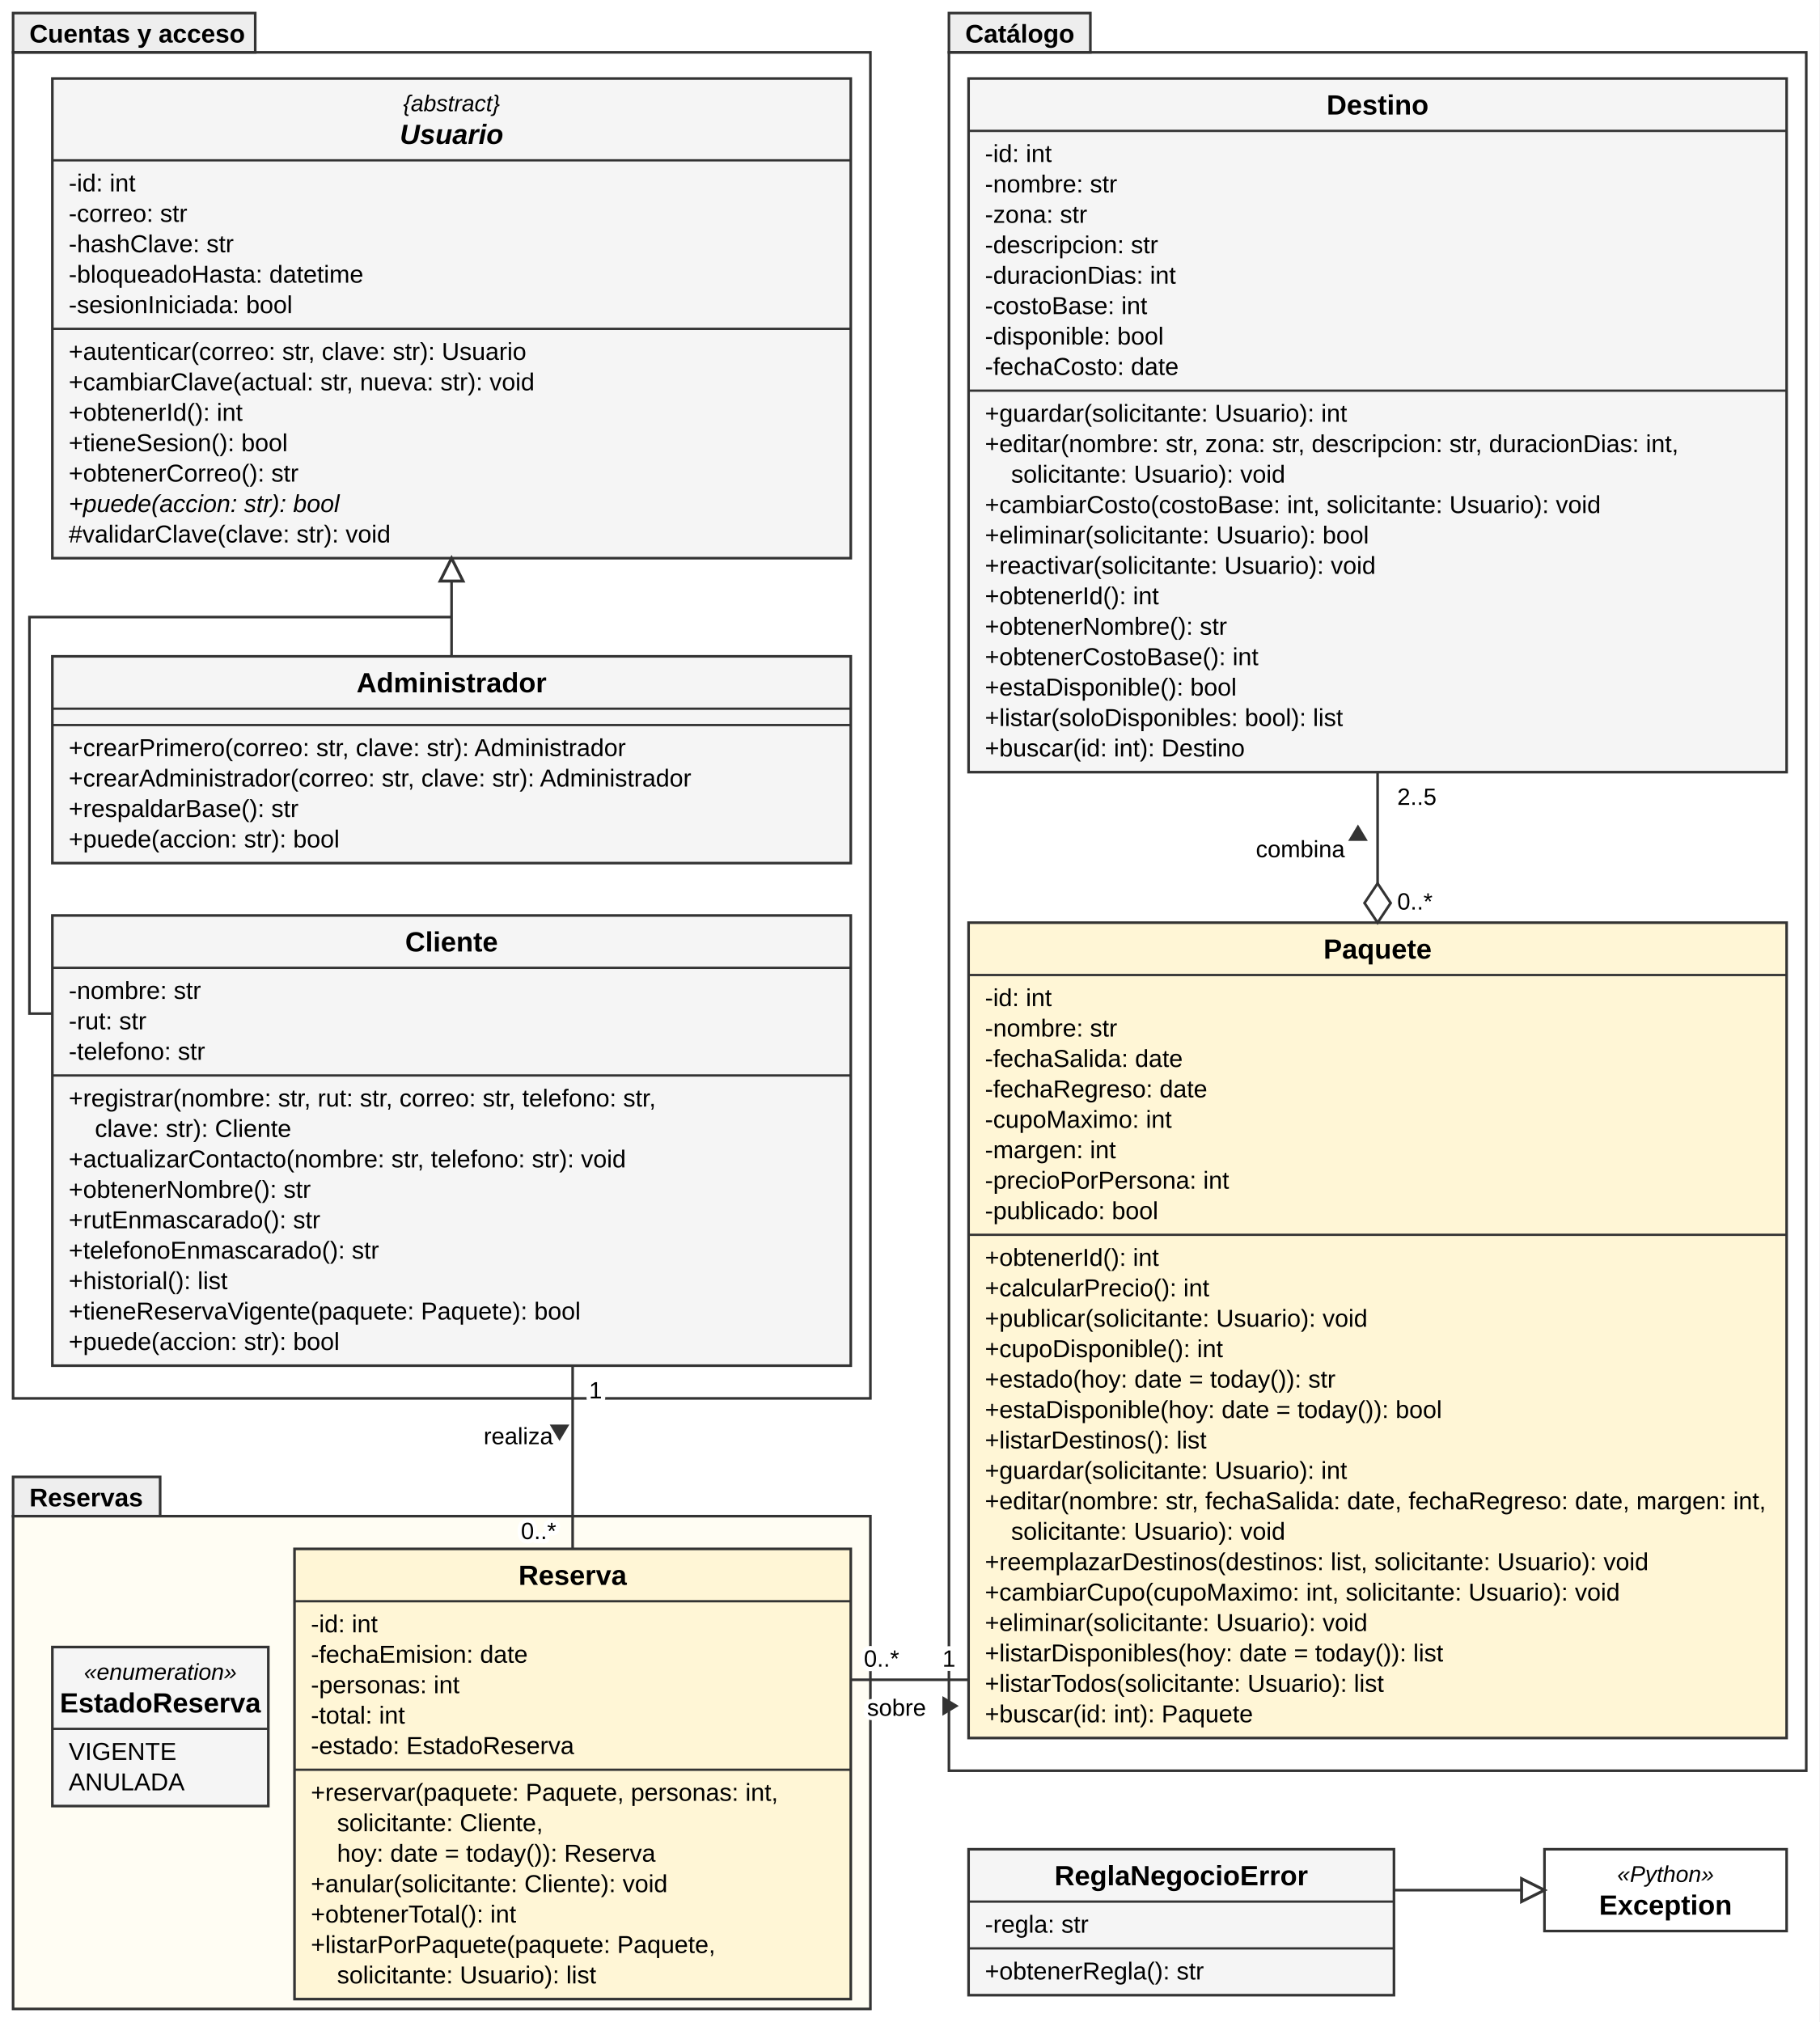
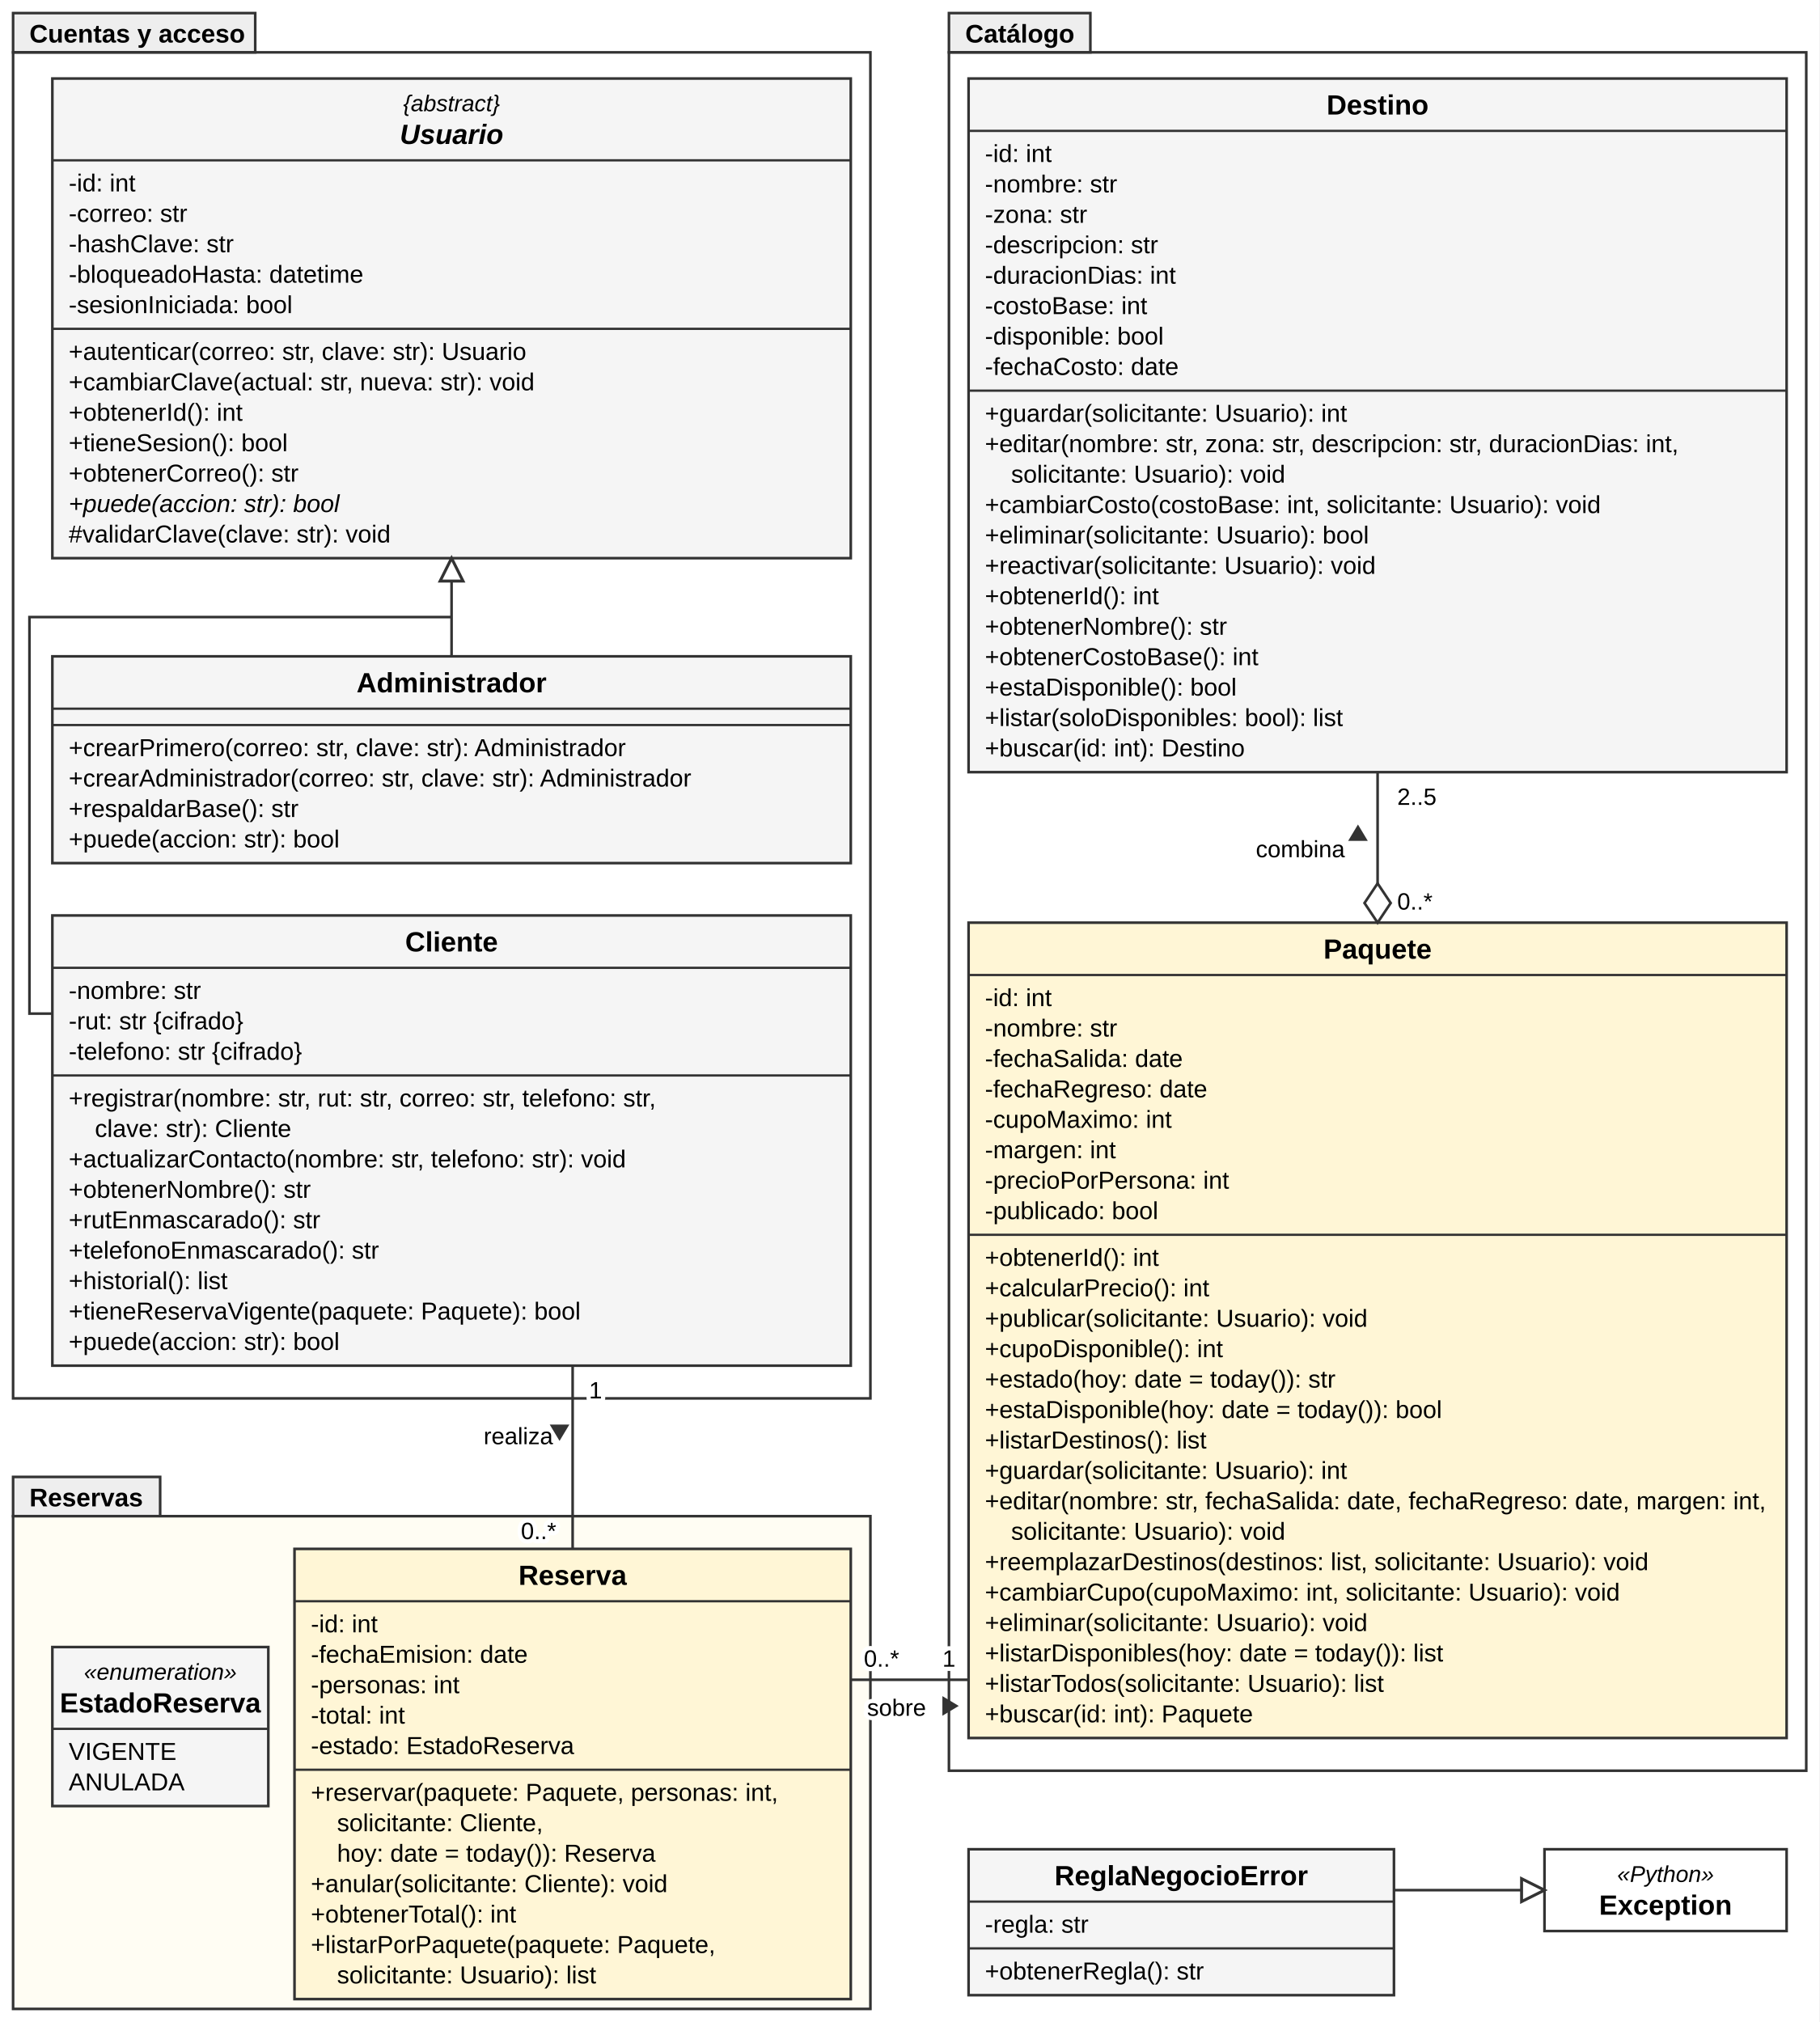
<svg xmlns="http://www.w3.org/2000/svg" width="556pt" height="618pt" viewBox="0 0 556 618">
  <rect width="100%" height="100%" fill="#fff" />
  <rect x="16" y="24" width="244" height="146.6" rx="0" fill="#f5f5f5" stroke="#333333" stroke-width="0.8" />
  <text x="138.0" y="44" font-family="Liberation Sans" font-size="8.5" text-anchor="middle" fill="#000" font-weight="bold" font-style="italic">
    <tspan x="138.0" dy="0">Usuario</tspan>
  </text>
  <text x="138.0" y="34" font-family="Liberation Sans" font-size="7" text-anchor="middle" fill="#000" font-style="italic">
    <tspan x="138.0" dy="0">{abstract}</tspan>
  </text>
  <path d="M16,49 L260,49" fill="none" stroke="#333333" stroke-width="0.7" />
  <text x="21" y="58.5" font-family="Liberation Sans" font-size="7.5" text-anchor="start" fill="#000">
    <tspan x="21" dy="0">-id: int</tspan>
  </text>
  <text x="21" y="67.8" font-family="Liberation Sans" font-size="7.5" text-anchor="start" fill="#000">
    <tspan x="21" dy="0">-correo: str</tspan>
  </text>
  <text x="21" y="77.1" font-family="Liberation Sans" font-size="7.5" text-anchor="start" fill="#000">
    <tspan x="21" dy="0">-hashClave: str</tspan>
  </text>
  <text x="21" y="86.4" font-family="Liberation Sans" font-size="7.5" text-anchor="start" fill="#000">
    <tspan x="21" dy="0">-bloqueadoHasta: datetime</tspan>
  </text>
  <text x="21" y="95.7" font-family="Liberation Sans" font-size="7.5" text-anchor="start" fill="#000">
    <tspan x="21" dy="0">-sesionIniciada: bool</tspan>
  </text>
  <path d="M16,100.5 L260,100.5" fill="none" stroke="#333333" stroke-width="0.7" />
  <text x="21" y="110.0" font-family="Liberation Sans" font-size="7.5" text-anchor="start" fill="#000" text-decoration="underline">
    <tspan x="21" dy="0">+autenticar(correo: str, clave: str): Usuario</tspan>
  </text>
  <text x="21" y="119.3" font-family="Liberation Sans" font-size="7.5" text-anchor="start" fill="#000">
    <tspan x="21" dy="0">+cambiarClave(actual: str, nueva: str): void</tspan>
  </text>
  <text x="21" y="128.6" font-family="Liberation Sans" font-size="7.5" text-anchor="start" fill="#000">
    <tspan x="21" dy="0">+obtenerId(): int</tspan>
  </text>
  <text x="21" y="137.9" font-family="Liberation Sans" font-size="7.5" text-anchor="start" fill="#000">
    <tspan x="21" dy="0">+tieneSesion(): bool</tspan>
  </text>
  <text x="21" y="147.2" font-family="Liberation Sans" font-size="7.5" text-anchor="start" fill="#000">
    <tspan x="21" dy="0">+obtenerCorreo(): str</tspan>
  </text>
  <text x="21" y="156.5" font-family="Liberation Sans" font-size="7.5" text-anchor="start" fill="#000" font-style="italic">
    <tspan x="21" dy="0">+puede(accion: str): bool</tspan>
  </text>
  <text x="21" y="165.8" font-family="Liberation Sans" font-size="7.5" text-anchor="start" fill="#000">
    <tspan x="21" dy="0">#validarClave(clave: str): void</tspan>
  </text>
  <rect x="16" y="200.6" width="244" height="63.2" rx="0" fill="#f5f5f5" stroke="#333333" stroke-width="0.8" />
  <text x="138.0" y="211.6" font-family="Liberation Sans" font-size="8.5" text-anchor="middle" fill="#000" font-weight="bold">
    <tspan x="138.0" dy="0">Administrador</tspan>
  </text>
  <path d="M16,216.6 L260,216.6" fill="none" stroke="#333333" stroke-width="0.7" />
  <path d="M16,221.6 L260,221.6" fill="none" stroke="#333333" stroke-width="0.7" />
  <text x="21" y="231.1" font-family="Liberation Sans" font-size="7.5" text-anchor="start" fill="#000" text-decoration="underline">
    <tspan x="21" dy="0">+crearPrimero(correo: str, clave: str): Administrador</tspan>
  </text>
  <text x="21" y="240.4" font-family="Liberation Sans" font-size="7.5" text-anchor="start" fill="#000">
    <tspan x="21" dy="0">+crearAdministrador(correo: str, clave: str): Administrador</tspan>
  </text>
  <text x="21" y="249.7" font-family="Liberation Sans" font-size="7.5" text-anchor="start" fill="#000">
    <tspan x="21" dy="0">+respaldarBase(): str</tspan>
  </text>
  <text x="21" y="259.0" font-family="Liberation Sans" font-size="7.5" text-anchor="start" fill="#000">
    <tspan x="21" dy="0">+puede(accion: str): bool</tspan>
  </text>
  <rect x="16" y="279.8" width="244" height="137.6" rx="0" fill="#f5f5f5" stroke="#333333" stroke-width="0.8" />
  <text x="138.0" y="290.8" font-family="Liberation Sans" font-size="8.5" text-anchor="middle" fill="#000" font-weight="bold">
    <tspan x="138.0" dy="0">Cliente</tspan>
  </text>
  <path d="M16,295.8 L260,295.8" fill="none" stroke="#333333" stroke-width="0.7" />
  <text x="21" y="305.3" font-family="Liberation Sans" font-size="7.5" text-anchor="start" fill="#000">
    <tspan x="21" dy="0">-nombre: str</tspan>
  </text>
  <text x="21" y="314.6" font-family="Liberation Sans" font-size="7.5" text-anchor="start" fill="#000">
-     <tspan x="21" dy="0">-rut: str</tspan>
+     <tspan x="21" dy="0">-rut: str {cifrado}</tspan>
  </text>
  <text x="21" y="323.9" font-family="Liberation Sans" font-size="7.5" text-anchor="start" fill="#000">
-     <tspan x="21" dy="0">-telefono: str</tspan>
+     <tspan x="21" dy="0">-telefono: str {cifrado}</tspan>
  </text>
  <path d="M16,328.7 L260,328.7" fill="none" stroke="#333333" stroke-width="0.7" />
  <text x="21" y="338.2" font-family="Liberation Sans" font-size="7.5" text-anchor="start" fill="#000" text-decoration="underline">
    <tspan x="21" dy="0">+registrar(nombre: str, rut: str, correo: str, telefono: str,</tspan>
  </text>
  <text x="29" y="347.5" font-family="Liberation Sans" font-size="7.5" text-anchor="start" fill="#000" text-decoration="underline">
    <tspan x="29" dy="0">clave: str): Cliente</tspan>
  </text>
  <text x="21" y="356.8" font-family="Liberation Sans" font-size="7.5" text-anchor="start" fill="#000">
    <tspan x="21" dy="0">+actualizarContacto(nombre: str, telefono: str): void</tspan>
  </text>
  <text x="21" y="366.1" font-family="Liberation Sans" font-size="7.5" text-anchor="start" fill="#000">
    <tspan x="21" dy="0">+obtenerNombre(): str</tspan>
  </text>
  <text x="21" y="375.4" font-family="Liberation Sans" font-size="7.5" text-anchor="start" fill="#000">
    <tspan x="21" dy="0">+rutEnmascarado(): str</tspan>
  </text>
  <text x="21" y="384.7" font-family="Liberation Sans" font-size="7.5" text-anchor="start" fill="#000">
    <tspan x="21" dy="0">+telefonoEnmascarado(): str</tspan>
  </text>
  <text x="21" y="394" font-family="Liberation Sans" font-size="7.5" text-anchor="start" fill="#000">
    <tspan x="21" dy="0">+historial(): list</tspan>
  </text>
  <text x="21" y="403.3" font-family="Liberation Sans" font-size="7.5" text-anchor="start" fill="#000">
    <tspan x="21" dy="0">+tieneReservaVigente(paquete: Paquete): bool</tspan>
  </text>
  <text x="21" y="412.6" font-family="Liberation Sans" font-size="7.5" text-anchor="start" fill="#000">
    <tspan x="21" dy="0">+puede(accion: str): bool</tspan>
  </text>
  <rect x="4" y="4" width="73.997" height="12" rx="0" fill="#eeeeee" stroke="#333333" stroke-width="0.8" />
  <text x="9" y="13" font-family="Liberation Sans" font-size="7.8" text-anchor="start" fill="#000" font-weight="bold">
    <tspan x="9" dy="0">Cuentas y acceso</tspan>
  </text>
  <rect x="4" y="16" width="262" height="411.4" rx="0" fill="none" stroke="#333333" stroke-width="0.8" />
  <path d="M138.0,200.6 L138.0,170.6" fill="none" stroke="#333333" stroke-width="0.8" />
  <path d="M141.5,177.6 L138.0,170.6 L134.5,177.6 Z" fill="#fff" stroke="#333333" stroke-width="0.9" />
  <path d="M16,309.8 L9,309.8 L9,188.6 L138.0,188.6" fill="none" stroke="#333333" stroke-width="0.8" />
  <rect x="4" y="451.4" width="44.943" height="12" rx="0" fill="#eeeeee" stroke="#333333" stroke-width="0.8" />
  <text x="9" y="460.4" font-family="Liberation Sans" font-size="7.8" text-anchor="start" fill="#000" font-weight="bold">
    <tspan x="9" dy="0">Reservas</tspan>
  </text>
  <rect x="4" y="463.4" width="262" height="150.6" rx="0" fill="#fffdf3" stroke="#333333" stroke-width="0.8" />
  <rect x="90" y="473.4" width="170" height="137.6" rx="0" fill="#fff6d6" stroke="#333333" stroke-width="0.8" />
  <text x="175.0" y="484.4" font-family="Liberation Sans" font-size="8.5" text-anchor="middle" fill="#000" font-weight="bold">
    <tspan x="175.0" dy="0">Reserva</tspan>
  </text>
  <path d="M90,489.4 L260,489.4" fill="none" stroke="#333333" stroke-width="0.7" />
  <text x="95" y="498.9" font-family="Liberation Sans" font-size="7.5" text-anchor="start" fill="#000">
    <tspan x="95" dy="0">-id: int</tspan>
  </text>
  <text x="95" y="508.2" font-family="Liberation Sans" font-size="7.5" text-anchor="start" fill="#000">
    <tspan x="95" dy="0">-fechaEmision: date</tspan>
  </text>
  <text x="95" y="517.5" font-family="Liberation Sans" font-size="7.5" text-anchor="start" fill="#000">
    <tspan x="95" dy="0">-personas: int</tspan>
  </text>
  <text x="95" y="526.8" font-family="Liberation Sans" font-size="7.5" text-anchor="start" fill="#000">
    <tspan x="95" dy="0">-total: int</tspan>
  </text>
  <text x="95" y="536.1" font-family="Liberation Sans" font-size="7.5" text-anchor="start" fill="#000">
    <tspan x="95" dy="0">-estado: EstadoReserva</tspan>
  </text>
  <path d="M90,540.9 L260,540.9" fill="none" stroke="#333333" stroke-width="0.7" />
  <text x="95" y="550.4" font-family="Liberation Sans" font-size="7.5" text-anchor="start" fill="#000" text-decoration="underline">
    <tspan x="95" dy="0">+reservar(paquete: Paquete, personas: int,</tspan>
  </text>
  <text x="103" y="559.7" font-family="Liberation Sans" font-size="7.5" text-anchor="start" fill="#000" text-decoration="underline">
    <tspan x="103" dy="0">solicitante: Cliente,</tspan>
  </text>
  <text x="103" y="569" font-family="Liberation Sans" font-size="7.5" text-anchor="start" fill="#000" text-decoration="underline">
    <tspan x="103" dy="0">hoy: date = today()): Reserva</tspan>
  </text>
  <text x="95" y="578.3" font-family="Liberation Sans" font-size="7.5" text-anchor="start" fill="#000">
    <tspan x="95" dy="0">+anular(solicitante: Cliente): void</tspan>
  </text>
  <text x="95" y="587.6" font-family="Liberation Sans" font-size="7.5" text-anchor="start" fill="#000">
    <tspan x="95" dy="0">+obtenerTotal(): int</tspan>
  </text>
  <text x="95" y="596.9" font-family="Liberation Sans" font-size="7.5" text-anchor="start" fill="#000" text-decoration="underline">
    <tspan x="95" dy="0">+listarPorPaquete(paquete: Paquete,</tspan>
  </text>
  <text x="103" y="606.2" font-family="Liberation Sans" font-size="7.5" text-anchor="start" fill="#000" text-decoration="underline">
    <tspan x="103" dy="0">solicitante: Usuario): list</tspan>
  </text>
  <rect x="16" y="503.4" width="66" height="48.6" rx="0" fill="#f5f5f5" stroke="#333333" stroke-width="0.8" />
  <text x="49.0" y="513.4" font-family="Liberation Sans" font-size="7" text-anchor="middle" fill="#000" font-style="italic">
    <tspan x="49.0" dy="0">«enumeration»</tspan>
  </text>
  <text x="49.0" y="523.4" font-family="Liberation Sans" font-size="8.5" text-anchor="middle" fill="#000" font-weight="bold">
    <tspan x="49.0" dy="0">EstadoReserva</tspan>
  </text>
  <path d="M16,528.4 L82,528.4" fill="none" stroke="#333333" stroke-width="0.7" />
  <text x="21" y="537.9" font-family="Liberation Sans" font-size="7.5" text-anchor="start" fill="#000">
    <tspan x="21" dy="0">VIGENTE</tspan>
  </text>
  <text x="21" y="547.2" font-family="Liberation Sans" font-size="7.5" text-anchor="start" fill="#000">
    <tspan x="21" dy="0">ANULADA</tspan>
  </text>
  <rect x="290" y="4" width="43.221" height="12" rx="0" fill="#eeeeee" stroke="#333333" stroke-width="0.8" />
  <text x="295" y="13" font-family="Liberation Sans" font-size="7.8" text-anchor="start" fill="#000" font-weight="bold">
    <tspan x="295" dy="0">Catálogo</tspan>
  </text>
  <rect x="290" y="16" width="262" height="525.2" rx="0" fill="none" stroke="#333333" stroke-width="0.8" />
  <rect x="296" y="24" width="250" height="212.0" rx="0" fill="#f5f5f5" stroke="#333333" stroke-width="0.8" />
  <text x="421.0" y="35" font-family="Liberation Sans" font-size="8.5" text-anchor="middle" fill="#000" font-weight="bold">
    <tspan x="421.0" dy="0">Destino</tspan>
  </text>
  <path d="M296,40 L546,40" fill="none" stroke="#333333" stroke-width="0.7" />
  <text x="301" y="49.5" font-family="Liberation Sans" font-size="7.5" text-anchor="start" fill="#000">
    <tspan x="301" dy="0">-id: int</tspan>
  </text>
  <text x="301" y="58.8" font-family="Liberation Sans" font-size="7.5" text-anchor="start" fill="#000">
    <tspan x="301" dy="0">-nombre: str</tspan>
  </text>
  <text x="301" y="68.1" font-family="Liberation Sans" font-size="7.5" text-anchor="start" fill="#000">
    <tspan x="301" dy="0">-zona: str</tspan>
  </text>
  <text x="301" y="77.4" font-family="Liberation Sans" font-size="7.5" text-anchor="start" fill="#000">
    <tspan x="301" dy="0">-descripcion: str</tspan>
  </text>
  <text x="301" y="86.7" font-family="Liberation Sans" font-size="7.5" text-anchor="start" fill="#000">
    <tspan x="301" dy="0">-duracionDias: int</tspan>
  </text>
  <text x="301" y="96.0" font-family="Liberation Sans" font-size="7.5" text-anchor="start" fill="#000">
    <tspan x="301" dy="0">-costoBase: int</tspan>
  </text>
  <text x="301" y="105.3" font-family="Liberation Sans" font-size="7.5" text-anchor="start" fill="#000">
    <tspan x="301" dy="0">-disponible: bool</tspan>
  </text>
  <text x="301" y="114.6" font-family="Liberation Sans" font-size="7.5" text-anchor="start" fill="#000">
    <tspan x="301" dy="0">-fechaCosto: date</tspan>
  </text>
  <path d="M296,119.4 L546,119.4" fill="none" stroke="#333333" stroke-width="0.7" />
  <text x="301" y="128.9" font-family="Liberation Sans" font-size="7.5" text-anchor="start" fill="#000">
    <tspan x="301" dy="0">+guardar(solicitante: Usuario): int</tspan>
  </text>
  <text x="301" y="138.2" font-family="Liberation Sans" font-size="7.5" text-anchor="start" fill="#000">
    <tspan x="301" dy="0">+editar(nombre: str, zona: str, descripcion: str, duracionDias: int,</tspan>
  </text>
  <text x="309" y="147.5" font-family="Liberation Sans" font-size="7.5" text-anchor="start" fill="#000">
    <tspan x="309" dy="0">solicitante: Usuario): void</tspan>
  </text>
  <text x="301" y="156.8" font-family="Liberation Sans" font-size="7.5" text-anchor="start" fill="#000">
    <tspan x="301" dy="0">+cambiarCosto(costoBase: int, solicitante: Usuario): void</tspan>
  </text>
  <text x="301" y="166.1" font-family="Liberation Sans" font-size="7.5" text-anchor="start" fill="#000">
    <tspan x="301" dy="0">+eliminar(solicitante: Usuario): bool</tspan>
  </text>
  <text x="301" y="175.4" font-family="Liberation Sans" font-size="7.5" text-anchor="start" fill="#000">
    <tspan x="301" dy="0">+reactivar(solicitante: Usuario): void</tspan>
  </text>
  <text x="301" y="184.7" font-family="Liberation Sans" font-size="7.5" text-anchor="start" fill="#000">
    <tspan x="301" dy="0">+obtenerId(): int</tspan>
  </text>
  <text x="301" y="194.0" font-family="Liberation Sans" font-size="7.5" text-anchor="start" fill="#000">
    <tspan x="301" dy="0">+obtenerNombre(): str</tspan>
  </text>
  <text x="301" y="203.3" font-family="Liberation Sans" font-size="7.5" text-anchor="start" fill="#000">
    <tspan x="301" dy="0">+obtenerCostoBase(): int</tspan>
  </text>
  <text x="301" y="212.6" font-family="Liberation Sans" font-size="7.5" text-anchor="start" fill="#000">
    <tspan x="301" dy="0">+estaDisponible(): bool</tspan>
  </text>
  <text x="301" y="221.9" font-family="Liberation Sans" font-size="7.5" text-anchor="start" fill="#000" text-decoration="underline">
    <tspan x="301" dy="0">+listar(soloDisponibles: bool): list</tspan>
  </text>
  <text x="301" y="231.2" font-family="Liberation Sans" font-size="7.5" text-anchor="start" fill="#000" text-decoration="underline">
    <tspan x="301" dy="0">+buscar(id: int): Destino</tspan>
  </text>
  <rect x="296" y="282.0" width="250" height="249.2" rx="0" fill="#fff6d6" stroke="#333333" stroke-width="0.8" />
  <text x="421.0" y="293.0" font-family="Liberation Sans" font-size="8.5" text-anchor="middle" fill="#000" font-weight="bold">
    <tspan x="421.0" dy="0">Paquete</tspan>
  </text>
  <path d="M296,298.0 L546,298.0" fill="none" stroke="#333333" stroke-width="0.7" />
  <text x="301" y="307.5" font-family="Liberation Sans" font-size="7.5" text-anchor="start" fill="#000">
    <tspan x="301" dy="0">-id: int</tspan>
  </text>
  <text x="301" y="316.8" font-family="Liberation Sans" font-size="7.5" text-anchor="start" fill="#000">
    <tspan x="301" dy="0">-nombre: str</tspan>
  </text>
  <text x="301" y="326.1" font-family="Liberation Sans" font-size="7.5" text-anchor="start" fill="#000">
    <tspan x="301" dy="0">-fechaSalida: date</tspan>
  </text>
  <text x="301" y="335.4" font-family="Liberation Sans" font-size="7.5" text-anchor="start" fill="#000">
    <tspan x="301" dy="0">-fechaRegreso: date</tspan>
  </text>
  <text x="301" y="344.7" font-family="Liberation Sans" font-size="7.5" text-anchor="start" fill="#000">
    <tspan x="301" dy="0">-cupoMaximo: int</tspan>
  </text>
  <text x="301" y="354.0" font-family="Liberation Sans" font-size="7.5" text-anchor="start" fill="#000">
    <tspan x="301" dy="0">-margen: int</tspan>
  </text>
  <text x="301" y="363.3" font-family="Liberation Sans" font-size="7.5" text-anchor="start" fill="#000">
    <tspan x="301" dy="0">-precioPorPersona: int</tspan>
  </text>
  <text x="301" y="372.6" font-family="Liberation Sans" font-size="7.5" text-anchor="start" fill="#000">
    <tspan x="301" dy="0">-publicado: bool</tspan>
  </text>
  <path d="M296,377.4 L546,377.4" fill="none" stroke="#333333" stroke-width="0.7" />
  <text x="301" y="386.9" font-family="Liberation Sans" font-size="7.5" text-anchor="start" fill="#000">
    <tspan x="301" dy="0">+obtenerId(): int</tspan>
  </text>
  <text x="301" y="396.2" font-family="Liberation Sans" font-size="7.5" text-anchor="start" fill="#000">
    <tspan x="301" dy="0">+calcularPrecio(): int</tspan>
  </text>
  <text x="301" y="405.5" font-family="Liberation Sans" font-size="7.5" text-anchor="start" fill="#000">
    <tspan x="301" dy="0">+publicar(solicitante: Usuario): void</tspan>
  </text>
  <text x="301" y="414.8" font-family="Liberation Sans" font-size="7.5" text-anchor="start" fill="#000">
    <tspan x="301" dy="0">+cupoDisponible(): int</tspan>
  </text>
  <text x="301" y="424.1" font-family="Liberation Sans" font-size="7.5" text-anchor="start" fill="#000">
    <tspan x="301" dy="0">+estado(hoy: date = today()): str</tspan>
  </text>
  <text x="301" y="433.4" font-family="Liberation Sans" font-size="7.5" text-anchor="start" fill="#000">
    <tspan x="301" dy="0">+estaDisponible(hoy: date = today()): bool</tspan>
  </text>
  <text x="301" y="442.7" font-family="Liberation Sans" font-size="7.5" text-anchor="start" fill="#000">
    <tspan x="301" dy="0">+listarDestinos(): list</tspan>
  </text>
  <text x="301" y="452.0" font-family="Liberation Sans" font-size="7.5" text-anchor="start" fill="#000">
    <tspan x="301" dy="0">+guardar(solicitante: Usuario): int</tspan>
  </text>
  <text x="301" y="461.3" font-family="Liberation Sans" font-size="7.5" text-anchor="start" fill="#000">
    <tspan x="301" dy="0">+editar(nombre: str, fechaSalida: date, fechaRegreso: date, margen: int,</tspan>
  </text>
  <text x="309" y="470.6" font-family="Liberation Sans" font-size="7.5" text-anchor="start" fill="#000">
    <tspan x="309" dy="0">solicitante: Usuario): void</tspan>
  </text>
  <text x="301" y="479.9" font-family="Liberation Sans" font-size="7.5" text-anchor="start" fill="#000">
    <tspan x="301" dy="0">+reemplazarDestinos(destinos: list, solicitante: Usuario): void</tspan>
  </text>
  <text x="301" y="489.2" font-family="Liberation Sans" font-size="7.5" text-anchor="start" fill="#000">
    <tspan x="301" dy="0">+cambiarCupo(cupoMaximo: int, solicitante: Usuario): void</tspan>
  </text>
  <text x="301" y="498.5" font-family="Liberation Sans" font-size="7.5" text-anchor="start" fill="#000">
    <tspan x="301" dy="0">+eliminar(solicitante: Usuario): void</tspan>
  </text>
  <text x="301" y="507.8" font-family="Liberation Sans" font-size="7.5" text-anchor="start" fill="#000" text-decoration="underline">
    <tspan x="301" dy="0">+listarDisponibles(hoy: date = today()): list</tspan>
  </text>
  <text x="301" y="517.1" font-family="Liberation Sans" font-size="7.5" text-anchor="start" fill="#000" text-decoration="underline">
    <tspan x="301" dy="0">+listarTodos(solicitante: Usuario): list</tspan>
  </text>
  <text x="301" y="526.4" font-family="Liberation Sans" font-size="7.5" text-anchor="start" fill="#000" text-decoration="underline">
    <tspan x="301" dy="0">+buscar(id: int): Paquete</tspan>
  </text>
  <rect x="296" y="565.2" width="130" height="44.6" rx="0" fill="#f5f5f5" stroke="#333333" stroke-width="0.8" />
  <text x="361.0" y="576.2" font-family="Liberation Sans" font-size="8.5" text-anchor="middle" fill="#000" font-weight="bold">
    <tspan x="361.0" dy="0">ReglaNegocioError</tspan>
  </text>
  <path d="M296,581.2 L426,581.2" fill="none" stroke="#333333" stroke-width="0.7" />
  <text x="301" y="590.7" font-family="Liberation Sans" font-size="7.5" text-anchor="start" fill="#000">
    <tspan x="301" dy="0">-regla: str</tspan>
  </text>
  <path d="M296,595.5 L426,595.5" fill="none" stroke="#333333" stroke-width="0.7" />
  <text x="301" y="605.0" font-family="Liberation Sans" font-size="7.5" text-anchor="start" fill="#000">
    <tspan x="301" dy="0">+obtenerRegla(): str</tspan>
  </text>
  <rect x="472" y="565.2" width="74" height="25" rx="0" fill="#ffffff" stroke="#333333" stroke-width="0.8" />
  <text x="509.0" y="575.2" font-family="Liberation Sans" font-size="7" text-anchor="middle" fill="#000" font-style="italic">
    <tspan x="509.0" dy="0">«Python»</tspan>
  </text>
  <text x="509.0" y="585.2" font-family="Liberation Sans" font-size="8.5" text-anchor="middle" fill="#000" font-weight="bold">
    <tspan x="509.0" dy="0">Exception</tspan>
  </text>
  <path d="M426,577.7 L472,577.7" fill="none" stroke="#333333" stroke-width="0.8" />
  <path d="M465.0,581.2 L472,577.7 L465.0,574.2 Z" fill="#fff" stroke="#333333" stroke-width="0.9" />
  <path d="M421.0,282.0 l4,-6 l-4,-6 l-4,6 Z" fill="#fff" stroke="#333333" stroke-width="0.8" />
  <path d="M421.0,270.0 L421.0,236.0" fill="none" stroke="#333333" stroke-width="0.8" />
  <text x="427.0" y="278.0" font-family="Liberation Sans" font-size="7.2" text-anchor="start" fill="#000" style="paint-order:stroke" stroke="#fff" stroke-width="2.6" stroke-linejoin="round">
    <tspan x="427.0" dy="0">0..*</tspan>
  </text>
  <text x="427.0" y="246.0" font-family="Liberation Sans" font-size="7.2" text-anchor="start" fill="#000" style="paint-order:stroke" stroke="#fff" stroke-width="2.6" stroke-linejoin="round">
    <tspan x="427.0" dy="0">2..5</tspan>
  </text>
  <text x="411.0" y="262.0" font-family="Liberation Sans" font-size="7.2" text-anchor="end" fill="#000" style="paint-order:stroke" stroke="#fff" stroke-width="2.6" stroke-linejoin="round">
    <tspan x="411.0" dy="0">combina</tspan>
  </text>
  <path d="M412.0,257.0 h6 l-3,-5 Z" fill="#333333" />
  <path d="M175.0,417.4 L175.0,473.4" fill="none" stroke="#333333" stroke-width="0.8" />
  <text x="180.0" y="427.4" font-family="Liberation Sans" font-size="7.2" text-anchor="start" fill="#000" style="paint-order:stroke" stroke="#fff" stroke-width="2.6" stroke-linejoin="round">
    <tspan x="180.0" dy="0">1</tspan>
  </text>
  <text x="170.0" y="470.4" font-family="Liberation Sans" font-size="7.2" text-anchor="end" fill="#000" style="paint-order:stroke" stroke="#fff" stroke-width="2.6" stroke-linejoin="round">
    <tspan x="170.0" dy="0">0..*</tspan>
  </text>
  <text x="169.0" y="441.4" font-family="Liberation Sans" font-size="7.2" text-anchor="end" fill="#000" style="paint-order:stroke" stroke="#fff" stroke-width="2.6" stroke-linejoin="round">
    <tspan x="169.0" dy="0">realiza</tspan>
  </text>
  <path d="M168.0,435.4 h6 l-3,5 Z" fill="#333333" />
  <path d="M260,513.4 L296,513.4" fill="none" stroke="#333333" stroke-width="0.8" />
  <text x="264" y="509.4" font-family="Liberation Sans" font-size="7.2" text-anchor="start" fill="#000" style="paint-order:stroke" stroke="#fff" stroke-width="2.6" stroke-linejoin="round">
    <tspan x="264" dy="0">0..*</tspan>
  </text>
  <text x="292" y="509.4" font-family="Liberation Sans" font-size="7.2" text-anchor="end" fill="#000" style="paint-order:stroke" stroke="#fff" stroke-width="2.6" stroke-linejoin="round">
    <tspan x="292" dy="0">1</tspan>
  </text>
  <text x="274.0" y="524.4" font-family="Liberation Sans" font-size="7.2" text-anchor="middle" fill="#000" style="paint-order:stroke" stroke="#fff" stroke-width="2.6" stroke-linejoin="round">
    <tspan x="274.0" dy="0">sobre</tspan>
  </text>
  <path d="M288.0,518.4 l5,3 l-5,3 Z" fill="#333333" />
</svg>
